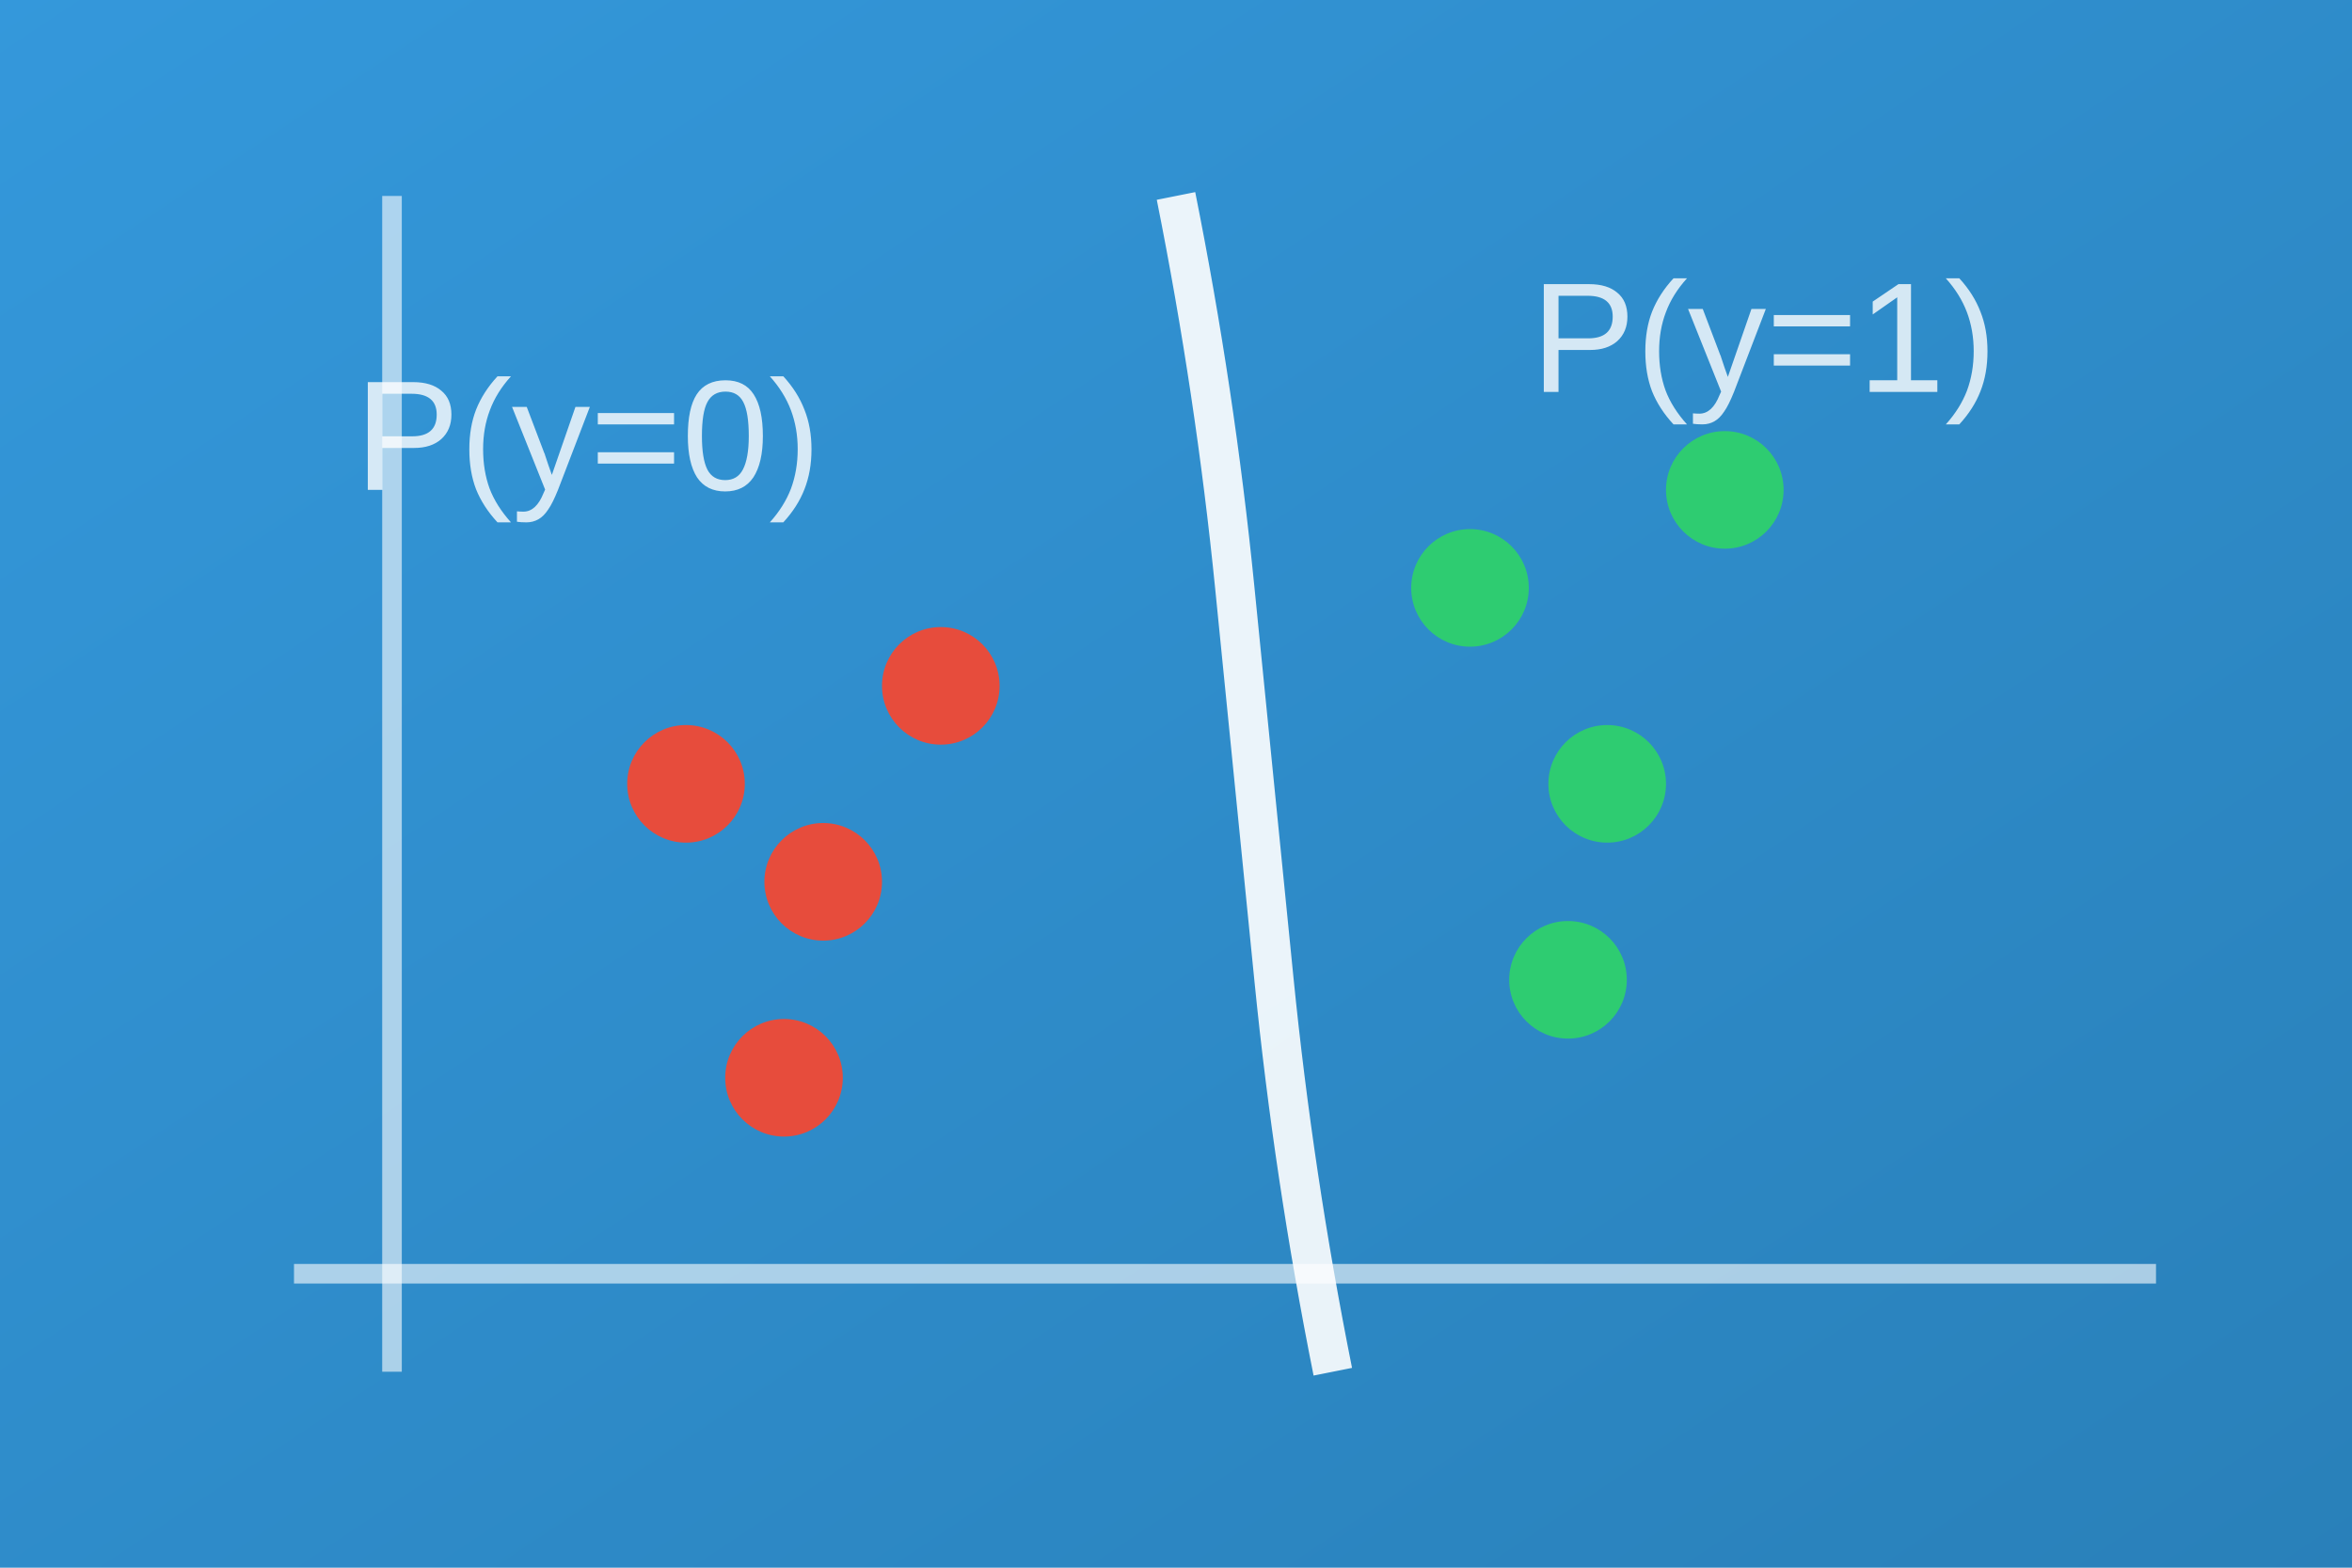
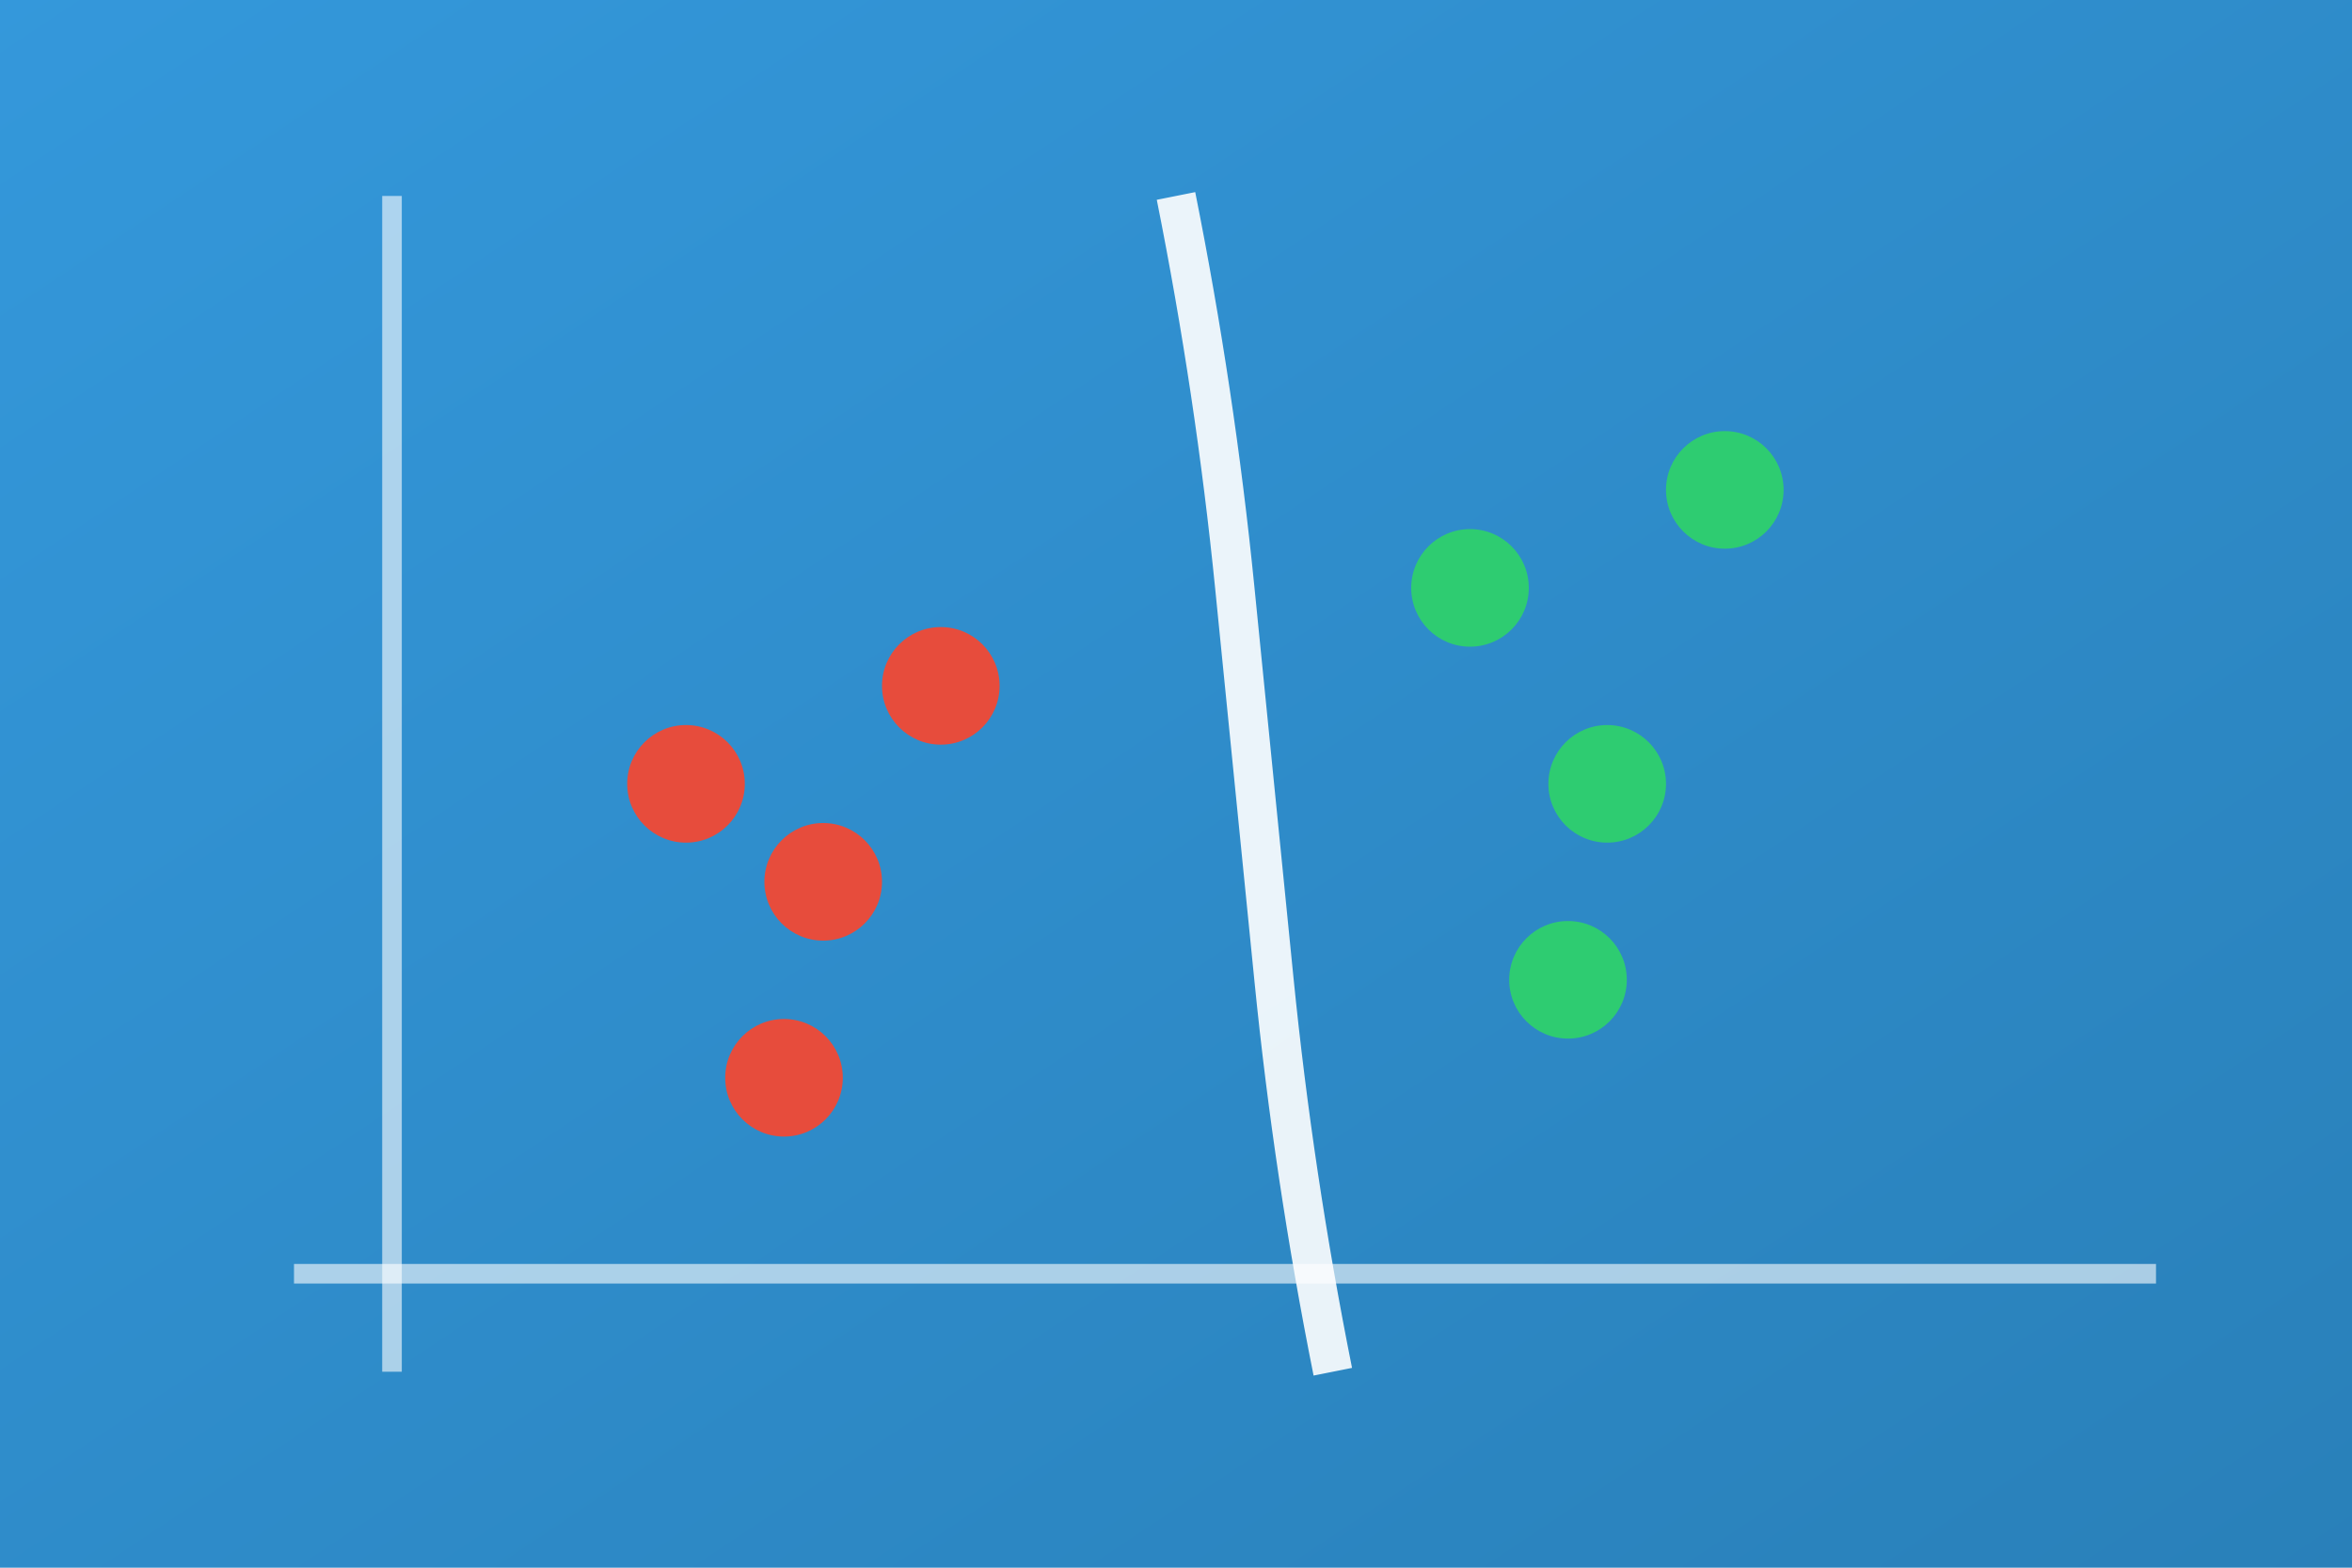
<svg xmlns="http://www.w3.org/2000/svg" viewBox="0 0 120 80">
  <defs>
    <linearGradient id="classGradient" x1="0%" y1="0%" x2="100%" y2="100%">
      <stop offset="0%" style="stop-color:#3498db;stop-opacity:1" />
      <stop offset="100%" style="stop-color:#2980b9;stop-opacity:1" />
    </linearGradient>
  </defs>
  <rect width="120" height="80" fill="url(#classGradient)" />
  <line x1="15" y1="65" x2="110" y2="65" stroke="rgba(255,255,255,0.6)" stroke-width="1" />
  <line x1="20" y1="10" x2="20" y2="70" stroke="rgba(255,255,255,0.6)" stroke-width="1" />
  <circle cx="35" cy="40" r="3" fill="#e74c3c" />
  <circle cx="42" cy="45" r="3" fill="#e74c3c" />
  <circle cx="48" cy="35" r="3" fill="#e74c3c" />
  <circle cx="40" cy="55" r="3" fill="#e74c3c" />
  <circle cx="75" cy="30" r="3" fill="#2ecc71" />
  <circle cx="82" cy="40" r="3" fill="#2ecc71" />
  <circle cx="88" cy="25" r="3" fill="#2ecc71" />
  <circle cx="80" cy="50" r="3" fill="#2ecc71" />
  <path d="M60,10 Q62,20 63,30 Q64,40 65,50 Q66,60 68,70" stroke="rgba(255,255,255,0.9)" stroke-width="2" fill="none" />
-   <text x="30" y="25" font-family="Arial, sans-serif" font-size="8" fill="rgba(255,255,255,0.8)" text-anchor="middle">P(y=0)</text>
-   <text x="90" y="20" font-family="Arial, sans-serif" font-size="8" fill="rgba(255,255,255,0.8)" text-anchor="middle">P(y=1)</text>
</svg>
